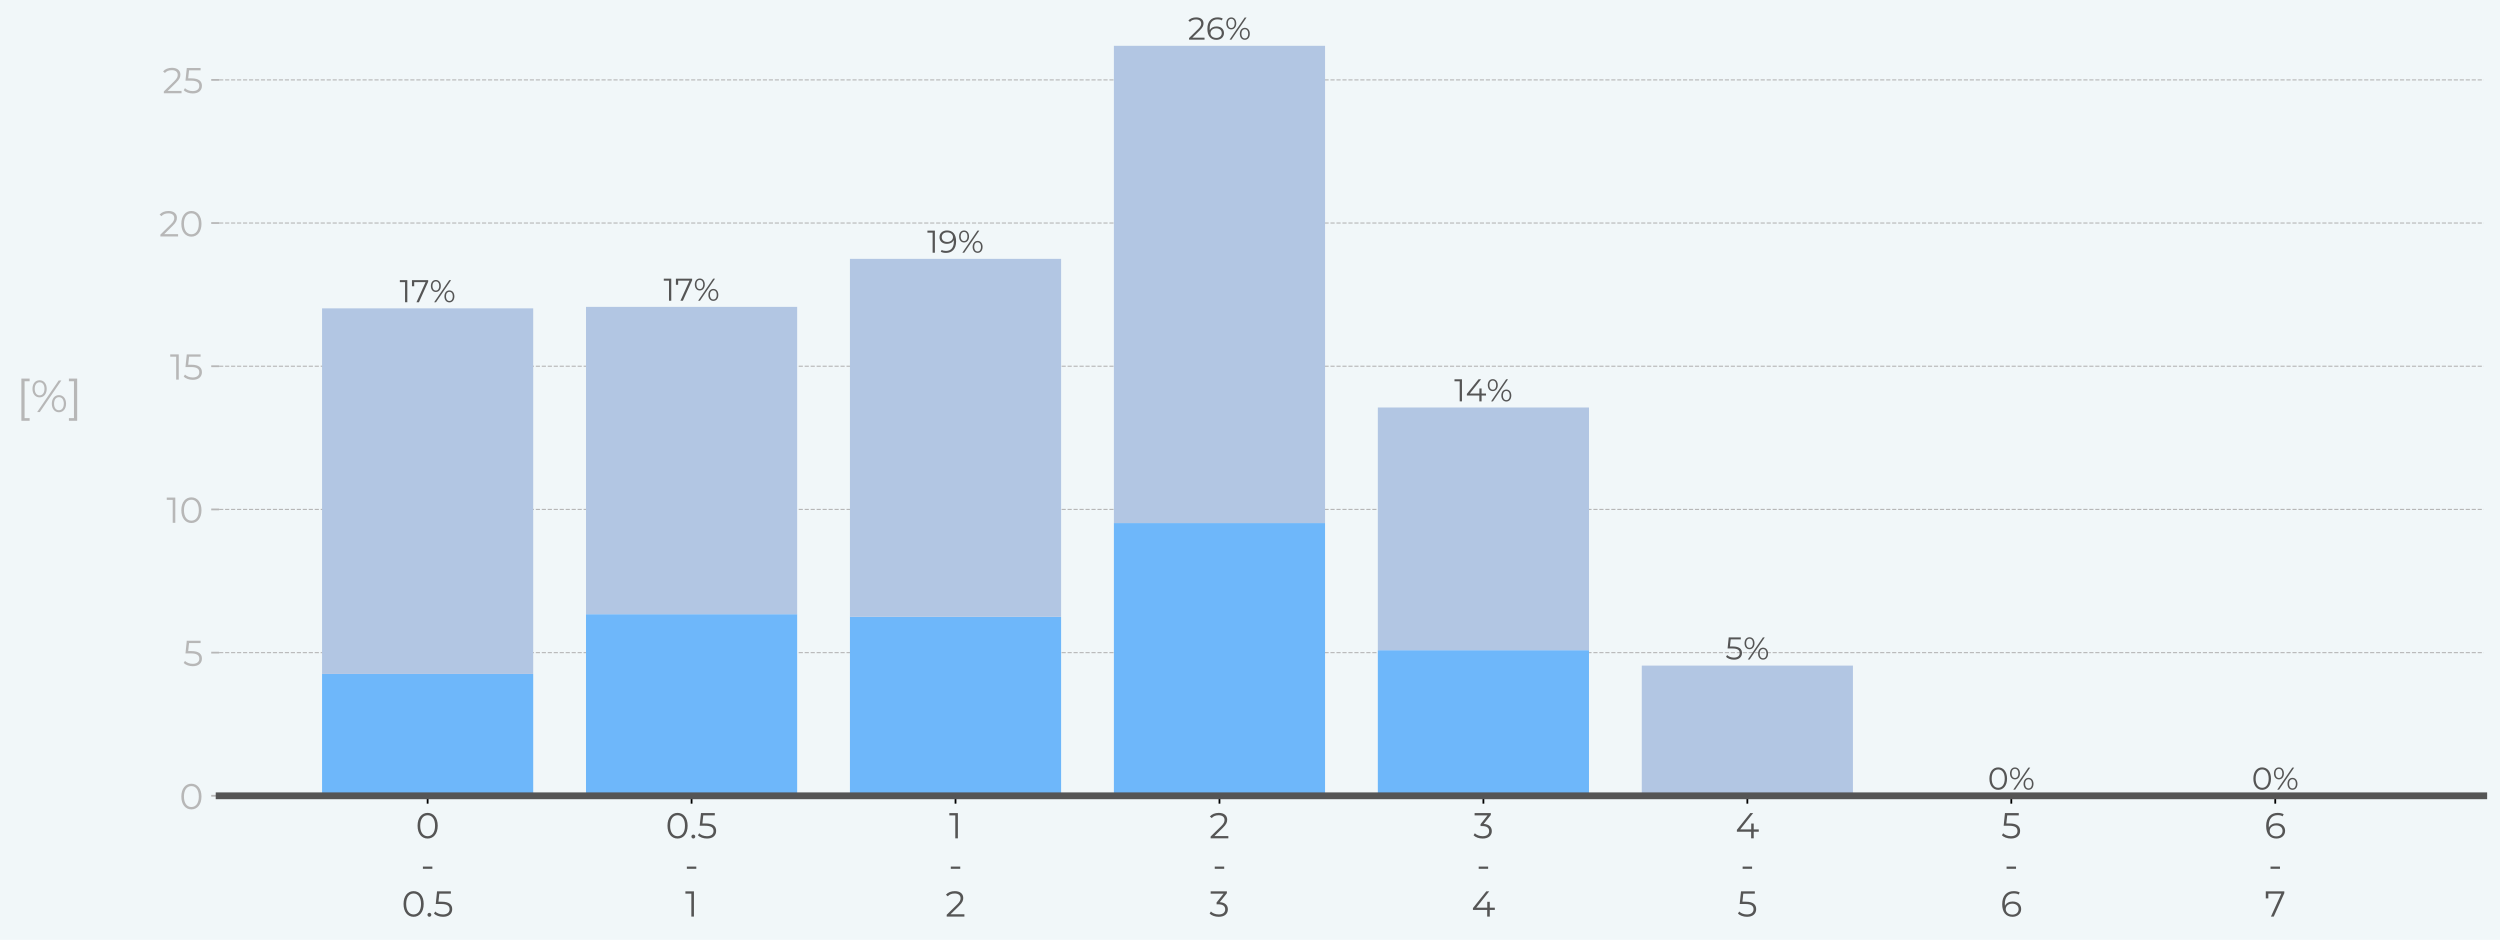
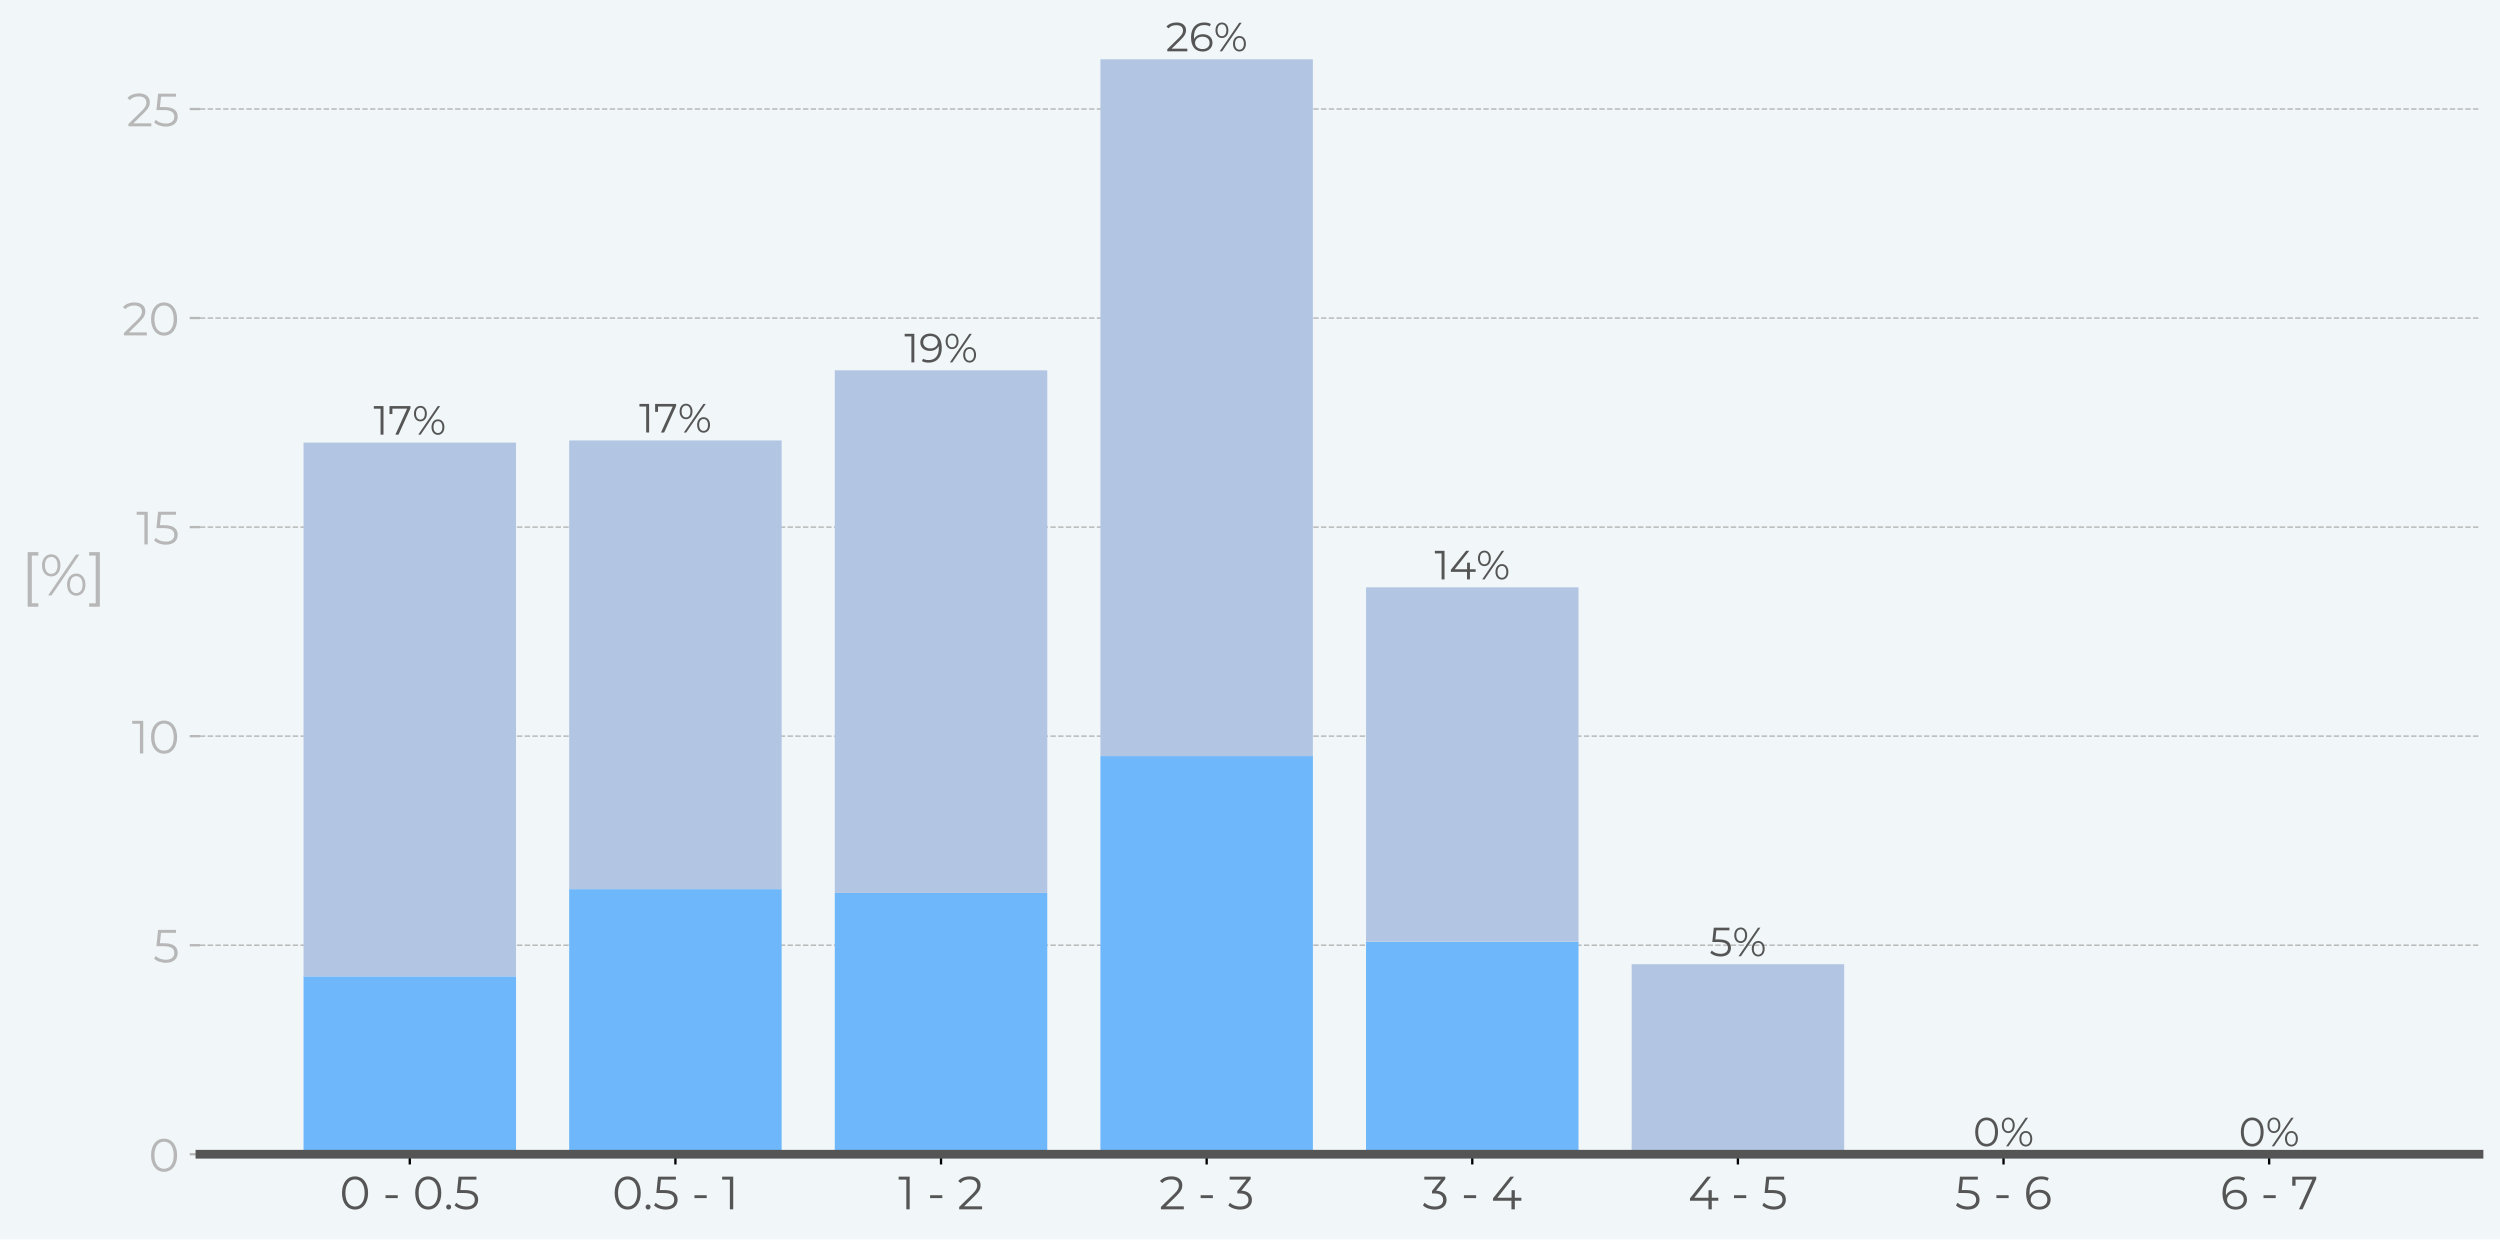
- <svg xmlns="http://www.w3.org/2000/svg" xmlns:xlink="http://www.w3.org/1999/xlink" width="1108.78pt" height="416.827pt" viewBox="0 0 1108.78 416.827" version="1.1">
+ <svg xmlns="http://www.w3.org/2000/svg" xmlns:xlink="http://www.w3.org/1999/xlink" width="856.885pt" height="424.803pt" viewBox="0 0 856.885 424.803" version="1.1">
  <defs>
    <style type="text/css">*{stroke-linejoin: round; stroke-linecap: butt}</style>
  </defs>
  <g id="figure_1">
    <g id="patch_1">
-       <path d="M 0 416.827  L 1108.78 416.827  L 1108.78 0  L 0 0  z " style="fill: #f1f7f9" />
+       <path d="M 0 424.803  L 856.885 424.803  L 856.885 0  L 0 0  z " style="fill: #f1f7f9" />
    </g>
    <g id="axes_1">
      <g id="patch_2">
-         <path d="M 97.18 352.945  L 1101.58 352.945  L 1101.58 20.305  L 97.18 20.305  z " style="fill: #f1f7f9" />
+         <path d="M 68.53 395.625  L 849.685 395.625  L 849.685 20.305  L 68.53 20.305  z " style="fill: #f1f7f9" />
      </g>
      <g id="matplotlib.axis_1">
        <g id="xtick_1">
          <g id="line2d_1">
            <defs>
-               <path id="md3256036e3" d="M 0 0  L 0 3.5  " style="stroke: #000000; stroke-width: 0.8" />
+               <path id="m648a07c6ad" d="M 0 0  L 0 3.5  " style="stroke: #000000; stroke-width: 0.8" />
            </defs>
            <g>
-               <use xlink:href="#md3256036e3" x="189.66" y="352.945" style="stroke: #000000; stroke-width: 0.8" />
+               <use xlink:href="#m648a07c6ad" x="140.455" y="395.625" style="stroke: #000000; stroke-width: 0.8" />
            </g>
          </g>
          <g id="text_1">
-             <g style="fill: #555555" transform="translate(184.3635 371.8178)scale(0.16 -0.16)">
+             <g style="fill: #555555" transform="translate(116.3895 414.4978)scale(0.16 -0.16)">
              <defs>
                <path id="Montserrat-Regular-30" d="M 2118 -38  C 3155 -38 3910 813 3910 2240  C 3910 3667 3155 4518 2118 4518  C 1082 4518 333 3667 333 2240  C 333 813 1082 -38 2118 -38  z M 2118 384  C 1338 384 800 1043 800 2240  C 800 3437 1338 4096 2118 4096  C 2899 4096 3437 3437 3437 2240  C 3437 1043 2899 384 2118 384  z " transform="scale(0.015625)" />
-               </defs>
-               <use xlink:href="#Montserrat-Regular-30" />
-             </g>
-             <g style="fill: #555555" transform="translate(186.6035 389.1698)scale(0.16 -0.16)">
-               <defs>
+                 <path id="Montserrat-Regular-20" transform="scale(0.015625)" />
                <path id="Montserrat-Regular-2d" d="M 384 1536  L 2061 1536  L 2061 1933  L 384 1933  L 384 1536  z " transform="scale(0.015625)" />
-               </defs>
-               <use xlink:href="#Montserrat-Regular-2d" />
-             </g>
-             <g style="fill: #555555" transform="translate(178.1397 406.5218)scale(0.16 -0.16)">
-               <defs>
                <path id="Montserrat-Regular-2e" d="M 678 -32  C 864 -32 1024 122 1024 320  C 1024 518 864 666 678 666  C 493 666 339 518 339 320  C 339 122 493 -32 678 -32  z " transform="scale(0.015625)" />
                <path id="Montserrat-Regular-35" d="M 1510 2643  L 934 2643  L 1088 4070  L 3136 4070  L 3136 4480  L 685 4480  L 454 2234  L 1408 2234  C 2547 2234 2906 1875 2906 1299  C 2906 755 2502 384 1741 384  C 1165 384 653 602 365 902  L 141 538  C 486 186 1101 -38 1747 -38  C 2842 -38 3373 557 3373 1318  C 3373 2112 2861 2643 1510 2643  z " transform="scale(0.015625)" />
+               </defs>
+               <use xlink:href="#Montserrat-Regular-30" />
+               <use xlink:href="#Montserrat-Regular-20" x="66.2" />
+               <use xlink:href="#Montserrat-Regular-2d" x="92.4" />
+               <use xlink:href="#Montserrat-Regular-20" x="130.6" />
+               <use xlink:href="#Montserrat-Regular-30" x="156.8" />
+               <use xlink:href="#Montserrat-Regular-2e" x="223" />
+               <use xlink:href="#Montserrat-Regular-35" x="244.2" />
+             </g>
+           </g>
+         </g>
+         <g id="xtick_2">
+           <g id="line2d_2">
+             <g>
+               <use xlink:href="#m648a07c6ad" x="231.498" y="395.625" style="stroke: #000000; stroke-width: 0.8" />
+             </g>
+           </g>
+           <g id="text_2">
+             <g style="fill: #555555" transform="translate(209.842 414.4978)scale(0.16 -0.16)">
+               <defs>
+                 <path id="Montserrat-Regular-31" d="M 58 4480  L 58 4070  L 1114 4070  L 1114 0  L 1574 0  L 1574 4480  L 58 4480  z " transform="scale(0.015625)" />
              </defs>
              <use xlink:href="#Montserrat-Regular-30" />
              <use xlink:href="#Montserrat-Regular-2e" x="66.2" />
              <use xlink:href="#Montserrat-Regular-35" x="87.4" />
-             </g>
-           </g>
-         </g>
-         <g id="xtick_2">
-           <g id="line2d_2">
-             <g>
-               <use xlink:href="#md3256036e3" x="306.723" y="352.945" style="stroke: #000000; stroke-width: 0.8" />
-             </g>
-           </g>
-           <g id="text_2">
-             <g style="fill: #555555" transform="translate(295.2027 371.8178)scale(0.16 -0.16)">
-               <use xlink:href="#Montserrat-Regular-30" />
-               <use xlink:href="#Montserrat-Regular-2e" x="66.2" />
-               <use xlink:href="#Montserrat-Regular-35" x="87.4" />
-             </g>
-             <g style="fill: #555555" transform="translate(303.6664 389.1698)scale(0.16 -0.16)">
-               <use xlink:href="#Montserrat-Regular-2d" />
-             </g>
-             <g style="fill: #555555" transform="translate(303.8352 406.5218)scale(0.16 -0.16)">
-               <defs>
-                 <path id="Montserrat-Regular-31" d="M 58 4480  L 58 4070  L 1114 4070  L 1114 0  L 1574 0  L 1574 4480  L 58 4480  z " transform="scale(0.015625)" />
-               </defs>
-               <use xlink:href="#Montserrat-Regular-31" />
+               <use xlink:href="#Montserrat-Regular-20" x="144" />
+               <use xlink:href="#Montserrat-Regular-2d" x="170.2" />
+               <use xlink:href="#Montserrat-Regular-20" x="208.4" />
+               <use xlink:href="#Montserrat-Regular-31" x="234.6" />
            </g>
          </g>
        </g>
        <g id="xtick_3">
          <g id="line2d_3">
            <g>
-               <use xlink:href="#md3256036e3" x="423.786" y="352.945" style="stroke: #000000; stroke-width: 0.8" />
+               <use xlink:href="#m648a07c6ad" x="322.542" y="395.625" style="stroke: #000000; stroke-width: 0.8" />
            </g>
          </g>
          <g id="text_3">
-             <g style="fill: #555555" transform="translate(420.8981 371.8178)scale(0.16 -0.16)">
+             <g style="fill: #555555" transform="translate(307.8619 414.4978)scale(0.16 -0.16)">
+               <defs>
+                 <path id="Montserrat-Regular-32" d="M 928 410  L 2451 1907  C 3053 2496 3187 2880 3187 3309  C 3187 4058 2611 4518 1702 4518  C 1018 4518 461 4288 115 3878  L 442 3597  C 736 3936 1139 4096 1664 4096  C 2349 4096 2714 3776 2714 3258  C 2714 2950 2618 2650 2112 2150  L 250 326  L 250 0  L 3392 0  L 3392 410  L 928 410  z " transform="scale(0.015625)" />
+               </defs>
              <use xlink:href="#Montserrat-Regular-31" />
-             </g>
-             <g style="fill: #555555" transform="translate(420.7293 389.1698)scale(0.16 -0.16)">
-               <use xlink:href="#Montserrat-Regular-2d" />
-             </g>
-             <g style="fill: #555555" transform="translate(419.2418 406.5218)scale(0.16 -0.16)">
-               <defs>
-                 <path id="Montserrat-Regular-32" d="M 928 410  L 2451 1907  C 3053 2496 3187 2880 3187 3309  C 3187 4058 2611 4518 1702 4518  C 1018 4518 461 4288 115 3878  L 442 3597  C 736 3936 1139 4096 1664 4096  C 2349 4096 2714 3776 2714 3258  C 2714 2950 2618 2650 2112 2150  L 250 326  L 250 0  L 3392 0  L 3392 410  L 928 410  z " transform="scale(0.015625)" />
-               </defs>
-               <use xlink:href="#Montserrat-Regular-32" />
+               <use xlink:href="#Montserrat-Regular-20" x="36.1" />
+               <use xlink:href="#Montserrat-Regular-2d" x="62.3" />
+               <use xlink:href="#Montserrat-Regular-20" x="100.5" />
+               <use xlink:href="#Montserrat-Regular-32" x="126.7" />
            </g>
          </g>
        </g>
        <g id="xtick_4">
          <g id="line2d_4">
            <g>
-               <use xlink:href="#md3256036e3" x="540.849" y="352.945" style="stroke: #000000; stroke-width: 0.8" />
+               <use xlink:href="#m648a07c6ad" x="413.586" y="395.625" style="stroke: #000000; stroke-width: 0.8" />
            </g>
          </g>
          <g id="text_4">
-             <g style="fill: #555555" transform="translate(536.3048 371.8178)scale(0.16 -0.16)">
+             <g style="fill: #555555" transform="translate(397.2806 414.4978)scale(0.16 -0.16)">
+               <defs>
+                 <path id="Montserrat-Regular-33" d="M 1856 2560  L 3123 4154  L 3123 4480  L 243 4480  L 243 4070  L 2534 4070  L 1293 2515  L 1293 2176  L 1613 2176  C 2445 2176 2822 1824 2822 1286  C 2822 730 2413 384 1670 384  C 1088 384 570 602 282 902  L 58 538  C 403 186 1024 -38 1670 -38  C 2752 -38 3296 538 3296 1286  C 3296 2003 2816 2509 1856 2560  z " transform="scale(0.015625)" />
+               </defs>
              <use xlink:href="#Montserrat-Regular-32" />
-             </g>
-             <g style="fill: #555555" transform="translate(537.7923 389.1698)scale(0.16 -0.16)">
-               <use xlink:href="#Montserrat-Regular-2d" />
-             </g>
-             <g style="fill: #555555" transform="translate(536.336 406.5218)scale(0.16 -0.16)">
-               <defs>
-                 <path id="Montserrat-Regular-33" d="M 1856 2560  L 3123 4154  L 3123 4480  L 243 4480  L 243 4070  L 2534 4070  L 1293 2515  L 1293 2176  L 1613 2176  C 2445 2176 2822 1824 2822 1286  C 2822 730 2413 384 1670 384  C 1088 384 570 602 282 902  L 58 538  C 403 186 1024 -38 1670 -38  C 2752 -38 3296 538 3296 1286  C 3296 2003 2816 2509 1856 2560  z " transform="scale(0.015625)" />
-               </defs>
-               <use xlink:href="#Montserrat-Regular-33" />
+               <use xlink:href="#Montserrat-Regular-20" x="56.8" />
+               <use xlink:href="#Montserrat-Regular-2d" x="83" />
+               <use xlink:href="#Montserrat-Regular-20" x="121.2" />
+               <use xlink:href="#Montserrat-Regular-33" x="147.4" />
            </g>
          </g>
        </g>
        <g id="xtick_5">
          <g id="line2d_5">
            <g>
-               <use xlink:href="#md3256036e3" x="657.911" y="352.945" style="stroke: #000000; stroke-width: 0.8" />
+               <use xlink:href="#m648a07c6ad" x="504.629" y="395.625" style="stroke: #000000; stroke-width: 0.8" />
            </g>
          </g>
          <g id="text_5">
-             <g style="fill: #555555" transform="translate(653.399 371.8178)scale(0.16 -0.16)">
+             <g style="fill: #555555" transform="translate(487.5806 414.4978)scale(0.16 -0.16)">
+               <defs>
+                 <path id="Montserrat-Regular-34" d="M 4141 1587  L 3245 1587  L 3245 2624  L 2797 2624  L 2797 1587  L 851 1587  L 3142 4480  L 2630 4480  L 256 1510  L 256 1178  L 2784 1178  L 2784 0  L 3245 0  L 3245 1178  L 4141 1178  L 4141 1587  z " transform="scale(0.015625)" />
+               </defs>
              <use xlink:href="#Montserrat-Regular-33" />
-             </g>
-             <g style="fill: #555555" transform="translate(654.8552 389.1698)scale(0.16 -0.16)">
-               <use xlink:href="#Montserrat-Regular-2d" />
-             </g>
-             <g style="fill: #555555" transform="translate(652.624 406.5218)scale(0.16 -0.16)">
-               <defs>
-                 <path id="Montserrat-Regular-34" d="M 4141 1587  L 3245 1587  L 3245 2624  L 2797 2624  L 2797 1587  L 851 1587  L 3142 4480  L 2630 4480  L 256 1510  L 256 1178  L 2784 1178  L 2784 0  L 3245 0  L 3245 1178  L 4141 1178  L 4141 1587  z " transform="scale(0.015625)" />
-               </defs>
-               <use xlink:href="#Montserrat-Regular-34" />
+               <use xlink:href="#Montserrat-Regular-20" x="56.4" />
+               <use xlink:href="#Montserrat-Regular-2d" x="82.6" />
+               <use xlink:href="#Montserrat-Regular-20" x="120.8" />
+               <use xlink:href="#Montserrat-Regular-34" x="147" />
            </g>
          </g>
        </g>
        <g id="xtick_6">
          <g id="line2d_6">
            <g>
-               <use xlink:href="#md3256036e3" x="774.974" y="352.945" style="stroke: #000000; stroke-width: 0.8" />
+               <use xlink:href="#m648a07c6ad" x="595.673" y="395.625" style="stroke: #000000; stroke-width: 0.8" />
            </g>
          </g>
          <g id="text_6">
-             <g style="fill: #555555" transform="translate(769.6869 371.8178)scale(0.16 -0.16)">
+             <g style="fill: #555555" transform="translate(578.6093 414.4978)scale(0.16 -0.16)">
              <use xlink:href="#Montserrat-Regular-34" />
-             </g>
-             <g style="fill: #555555" transform="translate(771.9182 389.1698)scale(0.16 -0.16)">
-               <use xlink:href="#Montserrat-Regular-2d" />
-             </g>
-             <g style="fill: #555555" transform="translate(770.4469 406.5218)scale(0.16 -0.16)">
-               <use xlink:href="#Montserrat-Regular-35" />
+               <use xlink:href="#Montserrat-Regular-20" x="66.1" />
+               <use xlink:href="#Montserrat-Regular-2d" x="92.3" />
+               <use xlink:href="#Montserrat-Regular-20" x="130.5" />
+               <use xlink:href="#Montserrat-Regular-35" x="156.7" />
            </g>
          </g>
        </g>
        <g id="xtick_7">
          <g id="line2d_7">
            <g>
-               <use xlink:href="#md3256036e3" x="892.037" y="352.945" style="stroke: #000000; stroke-width: 0.8" />
+               <use xlink:href="#m648a07c6ad" x="686.717" y="395.625" style="stroke: #000000; stroke-width: 0.8" />
            </g>
          </g>
          <g id="text_7">
-             <g style="fill: #555555" transform="translate(887.5098 371.8178)scale(0.16 -0.16)">
+             <g style="fill: #555555" transform="translate(670.068 414.4978)scale(0.16 -0.16)">
+               <defs>
+                 <path id="Montserrat-Regular-36" d="M 2189 2682  C 1568 2682 1043 2406 819 1914  C 806 2048 800 2176 800 2278  C 800 3494 1421 4115 2387 4115  C 2720 4115 3027 4058 3258 3904  L 3443 4275  C 3162 4448 2784 4518 2381 4518  C 1165 4518 333 3725 333 2202  C 333 787 979 -38 2170 -38  C 3040 -38 3699 499 3699 1338  C 3699 2157 3078 2682 2189 2682  z M 2150 352  C 1376 352 966 819 966 1312  C 966 1869 1434 2291 2118 2291  C 2810 2291 3245 1914 3245 1325  C 3245 730 2797 352 2150 352  z " transform="scale(0.015625)" />
+               </defs>
              <use xlink:href="#Montserrat-Regular-35" />
-             </g>
-             <g style="fill: #555555" transform="translate(888.9811 389.1698)scale(0.16 -0.16)">
-               <use xlink:href="#Montserrat-Regular-2d" />
-             </g>
-             <g style="fill: #555555" transform="translate(887.1648 406.5218)scale(0.16 -0.16)">
-               <defs>
-                 <path id="Montserrat-Regular-36" d="M 2189 2682  C 1568 2682 1043 2406 819 1914  C 806 2048 800 2176 800 2278  C 800 3494 1421 4115 2387 4115  C 2720 4115 3027 4058 3258 3904  L 3443 4275  C 3162 4448 2784 4518 2381 4518  C 1165 4518 333 3725 333 2202  C 333 787 979 -38 2170 -38  C 3040 -38 3699 499 3699 1338  C 3699 2157 3078 2682 2189 2682  z M 2150 352  C 1376 352 966 819 966 1312  C 966 1869 1434 2291 2118 2291  C 2810 2291 3245 1914 3245 1325  C 3245 730 2797 352 2150 352  z " transform="scale(0.015625)" />
-               </defs>
-               <use xlink:href="#Montserrat-Regular-36" />
+               <use xlink:href="#Montserrat-Regular-20" x="56.6" />
+               <use xlink:href="#Montserrat-Regular-2d" x="82.8" />
+               <use xlink:href="#Montserrat-Regular-20" x="121" />
+               <use xlink:href="#Montserrat-Regular-36" x="147.2" />
            </g>
          </g>
        </g>
        <g id="xtick_8">
          <g id="line2d_8">
            <g>
-               <use xlink:href="#md3256036e3" x="1009.1" y="352.945" style="stroke: #000000; stroke-width: 0.8" />
+               <use xlink:href="#m648a07c6ad" x="777.76" y="395.625" style="stroke: #000000; stroke-width: 0.8" />
            </g>
          </g>
          <g id="text_8">
-             <g style="fill: #555555" transform="translate(1004.228 371.8178)scale(0.16 -0.16)">
+             <g style="fill: #555555" transform="translate(760.9267 414.4978)scale(0.16 -0.16)">
+               <defs>
+                 <path id="Montserrat-Regular-37" d="M 205 4480  L 205 3232  L 659 3232  L 659 4070  L 2963 4070  L 1120 0  L 1619 0  L 3494 4154  L 3494 4480  L 205 4480  z " transform="scale(0.015625)" />
+               </defs>
              <use xlink:href="#Montserrat-Regular-36" />
-             </g>
-             <g style="fill: #555555" transform="translate(1006.044 389.1698)scale(0.16 -0.16)">
-               <use xlink:href="#Montserrat-Regular-2d" />
-             </g>
-             <g style="fill: #555555" transform="translate(1004.388 406.5218)scale(0.16 -0.16)">
-               <defs>
-                 <path id="Montserrat-Regular-37" d="M 205 4480  L 205 3232  L 659 3232  L 659 4070  L 2963 4070  L 1120 0  L 1619 0  L 3494 4154  L 3494 4480  L 205 4480  z " transform="scale(0.015625)" />
-               </defs>
-               <use xlink:href="#Montserrat-Regular-37" />
+               <use xlink:href="#Montserrat-Regular-20" x="60.9" />
+               <use xlink:href="#Montserrat-Regular-2d" x="87.1" />
+               <use xlink:href="#Montserrat-Regular-20" x="125.3" />
+               <use xlink:href="#Montserrat-Regular-37" x="151.5" />
            </g>
          </g>
        </g>
      </g>
      <g id="matplotlib.axis_2">
        <g id="ytick_1">
          <g id="line2d_9">
-             <path d="M 97.18 352.945  L 1101.58 352.945  " clip-path="url(#paeee86147e)" style="fill: none; stroke-dasharray: 1.85,0.8; stroke-dashoffset: 0; stroke: #b7b7b7; stroke-width: 0.5" />
+             <path d="M 68.53 395.625  L 849.685 395.625  " clip-path="url(#p772d66eb65)" style="fill: none; stroke-dasharray: 1.85,0.8; stroke-dashoffset: 0; stroke: #b7b7b7; stroke-width: 0.5" />
          </g>
          <g id="line2d_10">
            <defs>
-               <path id="mcf894c5150" d="M 0 0  L -3.5 0  " style="stroke: #b7b7b7; stroke-width: 0.8" />
+               <path id="m227325c95a" d="M 0 0  L -3.5 0  " style="stroke: #b7b7b7; stroke-width: 0.8" />
            </defs>
            <g>
-               <use xlink:href="#mcf894c5150" x="97.18" y="352.945" style="fill: #b7b7b7; stroke: #b7b7b7; stroke-width: 0.8" />
+               <use xlink:href="#m227325c95a" x="68.53" y="395.625" style="fill: #b7b7b7; stroke: #b7b7b7; stroke-width: 0.8" />
            </g>
          </g>
          <g id="text_9">
-             <g style="fill: #b7b7b7" transform="translate(79.5875 358.8816)scale(0.16 -0.16)">
+             <g style="fill: #b7b7b7" transform="translate(50.9375 401.5616)scale(0.16 -0.16)">
              <use xlink:href="#Montserrat-Regular-30" />
            </g>
          </g>
        </g>
        <g id="ytick_2">
          <g id="line2d_11">
-             <path d="M 97.18 289.441  L 1101.58 289.441  " clip-path="url(#paeee86147e)" style="fill: none; stroke-dasharray: 1.85,0.8; stroke-dashoffset: 0; stroke: #b7b7b7; stroke-width: 0.5" />
+             <path d="M 68.53 323.973  L 849.685 323.973  " clip-path="url(#p772d66eb65)" style="fill: none; stroke-dasharray: 1.85,0.8; stroke-dashoffset: 0; stroke: #b7b7b7; stroke-width: 0.5" />
          </g>
          <g id="line2d_12">
            <g>
-               <use xlink:href="#mcf894c5150" x="97.18" y="289.441" style="fill: #b7b7b7; stroke: #b7b7b7; stroke-width: 0.8" />
+               <use xlink:href="#m227325c95a" x="68.53" y="323.973" style="fill: #b7b7b7; stroke: #b7b7b7; stroke-width: 0.8" />
            </g>
          </g>
          <g id="text_10">
-             <g style="fill: #b7b7b7" transform="translate(81.125 295.3776)scale(0.16 -0.16)">
+             <g style="fill: #b7b7b7" transform="translate(52.475 329.9096)scale(0.16 -0.16)">
              <use xlink:href="#Montserrat-Regular-35" />
            </g>
          </g>
        </g>
        <g id="ytick_3">
          <g id="line2d_13">
-             <path d="M 97.18 225.937  L 1101.58 225.937  " clip-path="url(#paeee86147e)" style="fill: none; stroke-dasharray: 1.85,0.8; stroke-dashoffset: 0; stroke: #b7b7b7; stroke-width: 0.5" />
+             <path d="M 68.53 252.321  L 849.685 252.321  " clip-path="url(#p772d66eb65)" style="fill: none; stroke-dasharray: 1.85,0.8; stroke-dashoffset: 0; stroke: #b7b7b7; stroke-width: 0.5" />
          </g>
          <g id="line2d_14">
            <g>
-               <use xlink:href="#mcf894c5150" x="97.18" y="225.937" style="fill: #b7b7b7; stroke: #b7b7b7; stroke-width: 0.8" />
+               <use xlink:href="#m227325c95a" x="68.53" y="252.321" style="fill: #b7b7b7; stroke: #b7b7b7; stroke-width: 0.8" />
            </g>
          </g>
          <g id="text_11">
-             <g style="fill: #b7b7b7" transform="translate(73.8125 231.8736)scale(0.16 -0.16)">
+             <g style="fill: #b7b7b7" transform="translate(45.1625 258.2576)scale(0.16 -0.16)">
              <use xlink:href="#Montserrat-Regular-31" />
              <use xlink:href="#Montserrat-Regular-30" x="36.1" />
            </g>
          </g>
        </g>
        <g id="ytick_4">
          <g id="line2d_15">
-             <path d="M 97.18 162.433  L 1101.58 162.433  " clip-path="url(#paeee86147e)" style="fill: none; stroke-dasharray: 1.85,0.8; stroke-dashoffset: 0; stroke: #b7b7b7; stroke-width: 0.5" />
+             <path d="M 68.53 180.669  L 849.685 180.669  " clip-path="url(#p772d66eb65)" style="fill: none; stroke-dasharray: 1.85,0.8; stroke-dashoffset: 0; stroke: #b7b7b7; stroke-width: 0.5" />
          </g>
          <g id="line2d_16">
            <g>
-               <use xlink:href="#mcf894c5150" x="97.18" y="162.433" style="fill: #b7b7b7; stroke: #b7b7b7; stroke-width: 0.8" />
+               <use xlink:href="#m227325c95a" x="68.53" y="180.669" style="fill: #b7b7b7; stroke: #b7b7b7; stroke-width: 0.8" />
            </g>
          </g>
          <g id="text_12">
-             <g style="fill: #b7b7b7" transform="translate(75.35 168.3696)scale(0.16 -0.16)">
+             <g style="fill: #b7b7b7" transform="translate(46.7 186.6056)scale(0.16 -0.16)">
              <use xlink:href="#Montserrat-Regular-31" />
              <use xlink:href="#Montserrat-Regular-35" x="36.1" />
            </g>
          </g>
        </g>
        <g id="ytick_5">
          <g id="line2d_17">
-             <path d="M 97.18 98.929  L 1101.58 98.929  " clip-path="url(#paeee86147e)" style="fill: none; stroke-dasharray: 1.85,0.8; stroke-dashoffset: 0; stroke: #b7b7b7; stroke-width: 0.5" />
+             <path d="M 68.53 109.017  L 849.685 109.017  " clip-path="url(#p772d66eb65)" style="fill: none; stroke-dasharray: 1.85,0.8; stroke-dashoffset: 0; stroke: #b7b7b7; stroke-width: 0.5" />
          </g>
          <g id="line2d_18">
            <g>
-               <use xlink:href="#mcf894c5150" x="97.18" y="98.929" style="fill: #b7b7b7; stroke: #b7b7b7; stroke-width: 0.8" />
+               <use xlink:href="#m227325c95a" x="68.53" y="109.017" style="fill: #b7b7b7; stroke: #b7b7b7; stroke-width: 0.8" />
            </g>
          </g>
          <g id="text_13">
-             <g style="fill: #b7b7b7" transform="translate(70.5 104.8656)scale(0.16 -0.16)">
+             <g style="fill: #b7b7b7" transform="translate(41.85 114.9536)scale(0.16 -0.16)">
              <use xlink:href="#Montserrat-Regular-32" />
              <use xlink:href="#Montserrat-Regular-30" x="56.8" />
            </g>
          </g>
        </g>
        <g id="ytick_6">
          <g id="line2d_19">
-             <path d="M 97.18 35.425  L 1101.58 35.425  " clip-path="url(#paeee86147e)" style="fill: none; stroke-dasharray: 1.85,0.8; stroke-dashoffset: 0; stroke: #b7b7b7; stroke-width: 0.5" />
+             <path d="M 68.53 37.365  L 849.685 37.365  " clip-path="url(#p772d66eb65)" style="fill: none; stroke-dasharray: 1.85,0.8; stroke-dashoffset: 0; stroke: #b7b7b7; stroke-width: 0.5" />
          </g>
          <g id="line2d_20">
            <g>
-               <use xlink:href="#mcf894c5150" x="97.18" y="35.425" style="fill: #b7b7b7; stroke: #b7b7b7; stroke-width: 0.8" />
+               <use xlink:href="#m227325c95a" x="68.53" y="37.365" style="fill: #b7b7b7; stroke: #b7b7b7; stroke-width: 0.8" />
            </g>
          </g>
          <g id="text_14">
-             <g style="fill: #b7b7b7" transform="translate(72.0375 41.36156)scale(0.16 -0.16)">
+             <g style="fill: #b7b7b7" transform="translate(43.3875 43.30156)scale(0.16 -0.16)">
              <use xlink:href="#Montserrat-Regular-32" />
              <use xlink:href="#Montserrat-Regular-35" x="56.8" />
            </g>
          </g>
        </g>
        <g id="text_15">
-           <g style="fill: #b7b7b7" transform="translate(7.2 182.7441)scale(0.2 -0.2)">
+           <g style="fill: #b7b7b7" transform="translate(7.2 204.0841)scale(0.2 -0.2)">
            <defs>
              <path id="Montserrat-Regular-5b" d="M 730 -1242  L 1901 -1242  L 1901 -864  L 1184 -864  L 1184 4371  L 1901 4371  L 1901 4749  L 730 4749  L 730 -1242  z " transform="scale(0.015625)" />
              <path id="Montserrat-Regular-25" d="M 1280 2080  C 1875 2080 2291 2560 2291 3296  C 2291 4032 1875 4512 1280 4512  C 678 4512 269 4026 269 3296  C 269 2566 678 2080 1280 2080  z M 934 0  L 1312 0  L 4371 4480  L 3994 4480  L 934 0  z M 1280 2368  C 858 2368 589 2720 589 3296  C 589 3872 858 4224 1280 4224  C 1696 4224 1971 3878 1971 3296  C 1971 2714 1696 2368 1280 2368  z M 4026 -32  C 4627 -32 5037 454 5037 1184  C 5037 1914 4627 2400 4026 2400  C 3430 2400 3014 1914 3014 1184  C 3014 454 3430 -32 4026 -32  z M 4026 256  C 3610 256 3334 602 3334 1184  C 3334 1766 3610 2112 4026 2112  C 4448 2112 4717 1760 4717 1184  C 4717 608 4448 256 4026 256  z " transform="scale(0.015625)" />
              <path id="Montserrat-Regular-5d" d="M 1306 -1242  L 1306 4749  L 134 4749  L 134 4371  L 851 4371  L 851 -864  L 134 -864  L 134 -1242  L 1306 -1242  z " transform="scale(0.015625)" />
            </defs>
            <use xlink:href="#Montserrat-Regular-5b" />
            <use xlink:href="#Montserrat-Regular-25" x="31.8" />
            <use xlink:href="#Montserrat-Regular-5d" x="114.7" />
          </g>
        </g>
      </g>
      <g id="patch_3">
-         <path d="M 142.835 352.945  L 236.485 352.945  L 236.485 298.899  L 142.835 298.899  z " clip-path="url(#paeee86147e)" style="fill: #6eb7fa" />
+         <path d="M 104.037 395.625  L 176.872 395.625  L 176.872 334.645  L 104.037 334.645  z " clip-path="url(#p772d66eb65)" style="fill: #6eb7fa" />
      </g>
      <g id="patch_4">
-         <path d="M 259.897 352.945  L 353.548 352.945  L 353.548 272.404  L 259.897 272.404  z " clip-path="url(#paeee86147e)" style="fill: #6eb7fa" />
+         <path d="M 195.081 395.625  L 267.916 395.625  L 267.916 304.75  L 195.081 304.75  z " clip-path="url(#p772d66eb65)" style="fill: #6eb7fa" />
      </g>
      <g id="patch_5">
-         <path d="M 376.96 352.945  L 470.611 352.945  L 470.611 273.565  L 376.96 273.565  z " clip-path="url(#paeee86147e)" style="fill: #6eb7fa" />
+         <path d="M 286.124 395.625  L 358.959 395.625  L 358.959 306.06  L 286.124 306.06  z " clip-path="url(#p772d66eb65)" style="fill: #6eb7fa" />
      </g>
      <g id="patch_6">
-         <path d="M 494.023 352.945  L 587.674 352.945  L 587.674 231.985  L 494.023 231.985  z " clip-path="url(#paeee86147e)" style="fill: #6eb7fa" />
+         <path d="M 377.168 395.625  L 450.003 395.625  L 450.003 259.145  L 377.168 259.145  z " clip-path="url(#p772d66eb65)" style="fill: #6eb7fa" />
      </g>
      <g id="patch_7">
-         <path d="M 611.086 352.945  L 704.737 352.945  L 704.737 288.365  L 611.086 288.365  z " clip-path="url(#paeee86147e)" style="fill: #6eb7fa" />
+         <path d="M 468.212 395.625  L 541.047 395.625  L 541.047 322.759  L 468.212 322.759  z " clip-path="url(#p772d66eb65)" style="fill: #6eb7fa" />
      </g>
      <g id="patch_8">
-         <path d="M 728.149 352.945  L 821.8 352.945  L 821.8 352.945  L 728.149 352.945  z " clip-path="url(#paeee86147e)" style="fill: #6eb7fa" />
+         <path d="M 559.256 395.625  L 632.091 395.625  L 632.091 395.625  L 559.256 395.625  z " clip-path="url(#p772d66eb65)" style="fill: #6eb7fa" />
      </g>
      <g id="patch_9">
-         <path d="M 845.212 352.945  L 938.863 352.945  L 938.863 352.945  L 845.212 352.945  z " clip-path="url(#paeee86147e)" style="fill: #6eb7fa" />
+         <path d="M 650.299 395.625  L 723.134 395.625  L 723.134 395.625  L 650.299 395.625  z " clip-path="url(#p772d66eb65)" style="fill: #6eb7fa" />
      </g>
      <g id="patch_10">
-         <path d="M 962.275 352.945  L 1055.925 352.945  L 1055.925 352.945  L 962.275 352.945  z " clip-path="url(#paeee86147e)" style="fill: #6eb7fa" />
+         <path d="M 741.343 395.625  L 814.178 395.625  L 814.178 395.625  L 741.343 395.625  z " clip-path="url(#p772d66eb65)" style="fill: #6eb7fa" />
      </g>
      <g id="patch_11">
-         <path d="M 142.835 298.899  L 236.485 298.899  L 236.485 136.761  L 142.835 136.761  z " clip-path="url(#paeee86147e)" style="fill: #b2c6e3" />
+         <path d="M 104.037 334.645  L 176.872 334.645  L 176.872 151.704  L 104.037 151.704  z " clip-path="url(#p772d66eb65)" style="fill: #b2c6e3" />
      </g>
      <g id="patch_12">
-         <path d="M 259.897 272.404  L 353.548 272.404  L 353.548 136.102  L 259.897 136.102  z " clip-path="url(#paeee86147e)" style="fill: #b2c6e3" />
+         <path d="M 195.081 304.75  L 267.916 304.75  L 267.916 150.96  L 195.081 150.96  z " clip-path="url(#p772d66eb65)" style="fill: #b2c6e3" />
      </g>
      <g id="patch_13">
-         <path d="M 376.96 273.565  L 470.611 273.565  L 470.611 114.805  L 376.96 114.805  z " clip-path="url(#paeee86147e)" style="fill: #b2c6e3" />
+         <path d="M 286.124 306.06  L 358.959 306.06  L 358.959 126.93  L 286.124 126.93  z " clip-path="url(#p772d66eb65)" style="fill: #b2c6e3" />
      </g>
      <g id="patch_14">
-         <path d="M 494.023 231.985  L 587.674 231.985  L 587.674 20.305  L 494.023 20.305  z " clip-path="url(#paeee86147e)" style="fill: #b2c6e3" />
+         <path d="M 377.168 259.145  L 450.003 259.145  L 450.003 20.305  L 377.168 20.305  z " clip-path="url(#p772d66eb65)" style="fill: #b2c6e3" />
      </g>
      <g id="patch_15">
-         <path d="M 611.086 288.365  L 704.737 288.365  L 704.737 180.731  L 611.086 180.731  z " clip-path="url(#paeee86147e)" style="fill: #b2c6e3" />
+         <path d="M 468.212 322.759  L 541.047 322.759  L 541.047 201.315  L 468.212 201.315  z " clip-path="url(#p772d66eb65)" style="fill: #b2c6e3" />
      </g>
      <g id="patch_16">
-         <path d="M 728.149 352.945  L 821.8 352.945  L 821.8 295.214  L 728.149 295.214  z " clip-path="url(#paeee86147e)" style="fill: #b2c6e3" />
+         <path d="M 559.256 395.625  L 632.091 395.625  L 632.091 330.487  L 559.256 330.487  z " clip-path="url(#p772d66eb65)" style="fill: #b2c6e3" />
      </g>
      <g id="patch_17">
-         <path d="M 845.212 352.945  L 938.863 352.945  L 938.863 352.945  L 845.212 352.945  z " clip-path="url(#paeee86147e)" style="fill: #b2c6e3" />
+         <path d="M 650.299 395.625  L 723.134 395.625  L 723.134 395.625  L 650.299 395.625  z " clip-path="url(#p772d66eb65)" style="fill: #b2c6e3" />
      </g>
      <g id="patch_18">
-         <path d="M 962.275 352.945  L 1055.925 352.945  L 1055.925 352.945  L 962.275 352.945  z " clip-path="url(#paeee86147e)" style="fill: #b2c6e3" />
+         <path d="M 741.343 395.625  L 814.178 395.625  L 814.178 395.625  L 741.343 395.625  z " clip-path="url(#p772d66eb65)" style="fill: #b2c6e3" />
      </g>
      <g id="text_16">
-         <g style="fill: #555555" transform="translate(177.2063 134.0446)scale(0.14 -0.14)">
+         <g style="fill: #555555" transform="translate(128.0011 148.9867)scale(0.14 -0.14)">
          <use xlink:href="#Montserrat-Regular-31" />
          <use xlink:href="#Montserrat-Regular-37" x="36.1" />
          <use xlink:href="#Montserrat-Regular-25" x="95" />
        </g>
      </g>
      <g id="text_17">
-         <g style="fill: #555555" transform="translate(294.2692 133.3855)scale(0.14 -0.14)">
+         <g style="fill: #555555" transform="translate(219.0448 148.2431)scale(0.14 -0.14)">
          <use xlink:href="#Montserrat-Regular-31" />
          <use xlink:href="#Montserrat-Regular-37" x="36.1" />
          <use xlink:href="#Montserrat-Regular-25" x="95" />
        </g>
      </g>
      <g id="text_18">
-         <g style="fill: #555555" transform="translate(411.1922 112.0884)scale(0.14 -0.14)">
+         <g style="fill: #555555" transform="translate(309.9485 124.2134)scale(0.14 -0.14)">
          <defs>
            <path id="Montserrat-Regular-39" d="M 1728 4518  C 858 4518 198 3981 198 3142  C 198 2323 819 1798 1709 1798  C 2330 1798 2854 2074 3078 2566  C 3091 2432 3098 2304 3098 2202  C 3098 986 2477 365 1510 365  C 1178 365 870 422 640 576  L 454 205  C 736 32 1114 -38 1517 -38  C 2733 -38 3565 755 3565 2278  C 3565 3693 2918 4518 1728 4518  z M 1779 2189  C 1088 2189 653 2566 653 3155  C 653 3750 1101 4128 1747 4128  C 2522 4128 2931 3661 2931 3168  C 2931 2611 2464 2189 1779 2189  z " transform="scale(0.015625)" />
          </defs>
          <use xlink:href="#Montserrat-Regular-31" />
          <use xlink:href="#Montserrat-Regular-39" x="36.1" />
          <use xlink:href="#Montserrat-Regular-25" x="97" />
        </g>
      </g>
      <g id="text_19">
-         <g style="fill: #555555" transform="translate(526.8059 17.58844)scale(0.14 -0.14)">
+         <g style="fill: #555555" transform="translate(399.543 17.58844)scale(0.14 -0.14)">
          <use xlink:href="#Montserrat-Regular-32" />
          <use xlink:href="#Montserrat-Regular-36" x="56.8" />
          <use xlink:href="#Montserrat-Regular-25" x="117.7" />
        </g>
      </g>
      <g id="text_20">
-         <g style="fill: #555555" transform="translate(644.9549 178.0142)scale(0.14 -0.14)">
+         <g style="fill: #555555" transform="translate(491.6728 198.5979)scale(0.14 -0.14)">
          <use xlink:href="#Montserrat-Regular-31" />
          <use xlink:href="#Montserrat-Regular-34" x="36.1" />
          <use xlink:href="#Montserrat-Regular-25" x="102.2" />
        </g>
      </g>
      <g id="text_21">
-         <g style="fill: #555555" transform="translate(765.2094 292.4975)scale(0.14 -0.14)">
+         <g style="fill: #555555" transform="translate(585.9081 327.7703)scale(0.14 -0.14)">
          <use xlink:href="#Montserrat-Regular-35" />
          <use xlink:href="#Montserrat-Regular-25" x="56.6" />
        </g>
      </g>
      <g id="text_22">
-         <g style="fill: #555555" transform="translate(881.5997 350.2284)scale(0.14 -0.14)">
+         <g style="fill: #555555" transform="translate(676.2791 392.9084)scale(0.14 -0.14)">
          <use xlink:href="#Montserrat-Regular-30" />
          <use xlink:href="#Montserrat-Regular-25" x="66.2" />
        </g>
      </g>
      <g id="text_23">
-         <g style="fill: #555555" transform="translate(998.6626 350.2284)scale(0.14 -0.14)">
+         <g style="fill: #555555" transform="translate(767.3228 392.9084)scale(0.14 -0.14)">
          <use xlink:href="#Montserrat-Regular-30" />
          <use xlink:href="#Montserrat-Regular-25" x="66.2" />
        </g>
      </g>
      <g id="line2d_21">
-         <path d="M 97.18 352.945  L 1101.58 352.945  " style="fill: none; stroke: #555555; stroke-width: 3; stroke-linecap: square" />
+         <path d="M 68.53 395.625  L 849.685 395.625  " style="fill: none; stroke: #555555; stroke-width: 3; stroke-linecap: square" />
      </g>
    </g>
  </g>
  <defs>
-     <clipPath id="paeee86147e">
-       <rect x="97.18" y="20.305" width="1004.4" height="332.64" />
+     <clipPath id="p772d66eb65">
+       <rect x="68.53" y="20.305" width="781.155" height="375.32" />
    </clipPath>
  </defs>
</svg>
